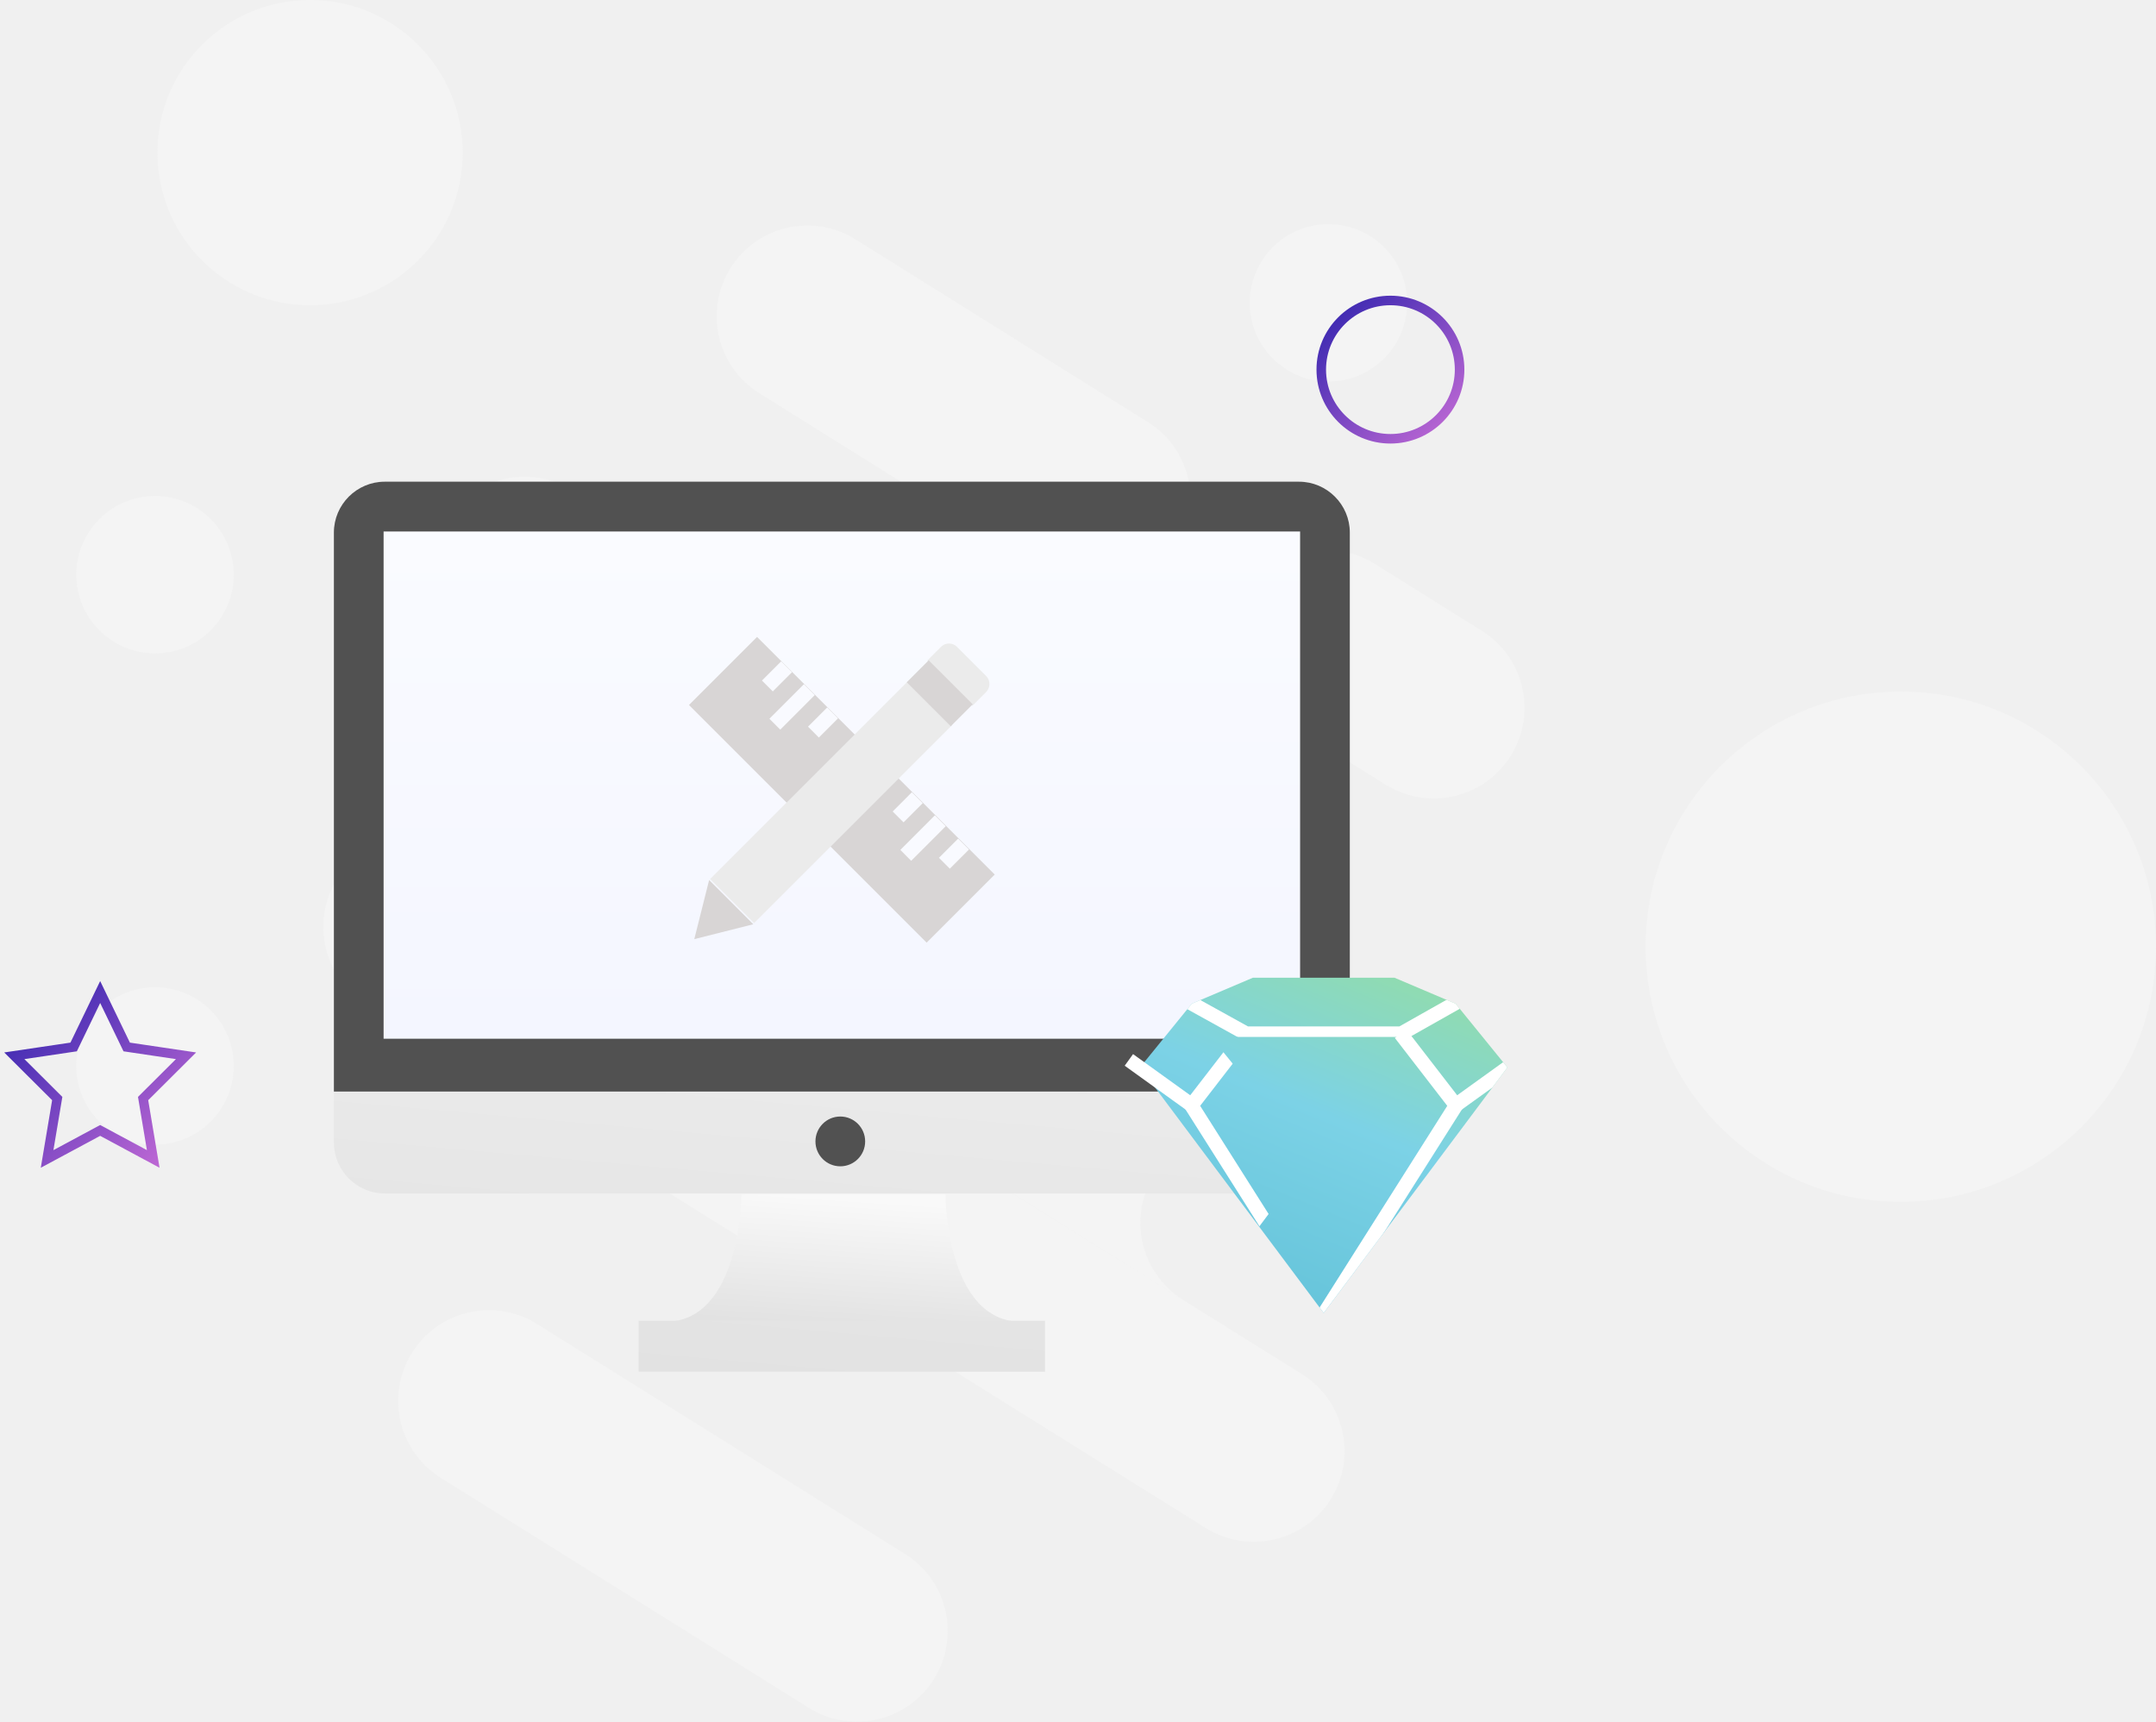
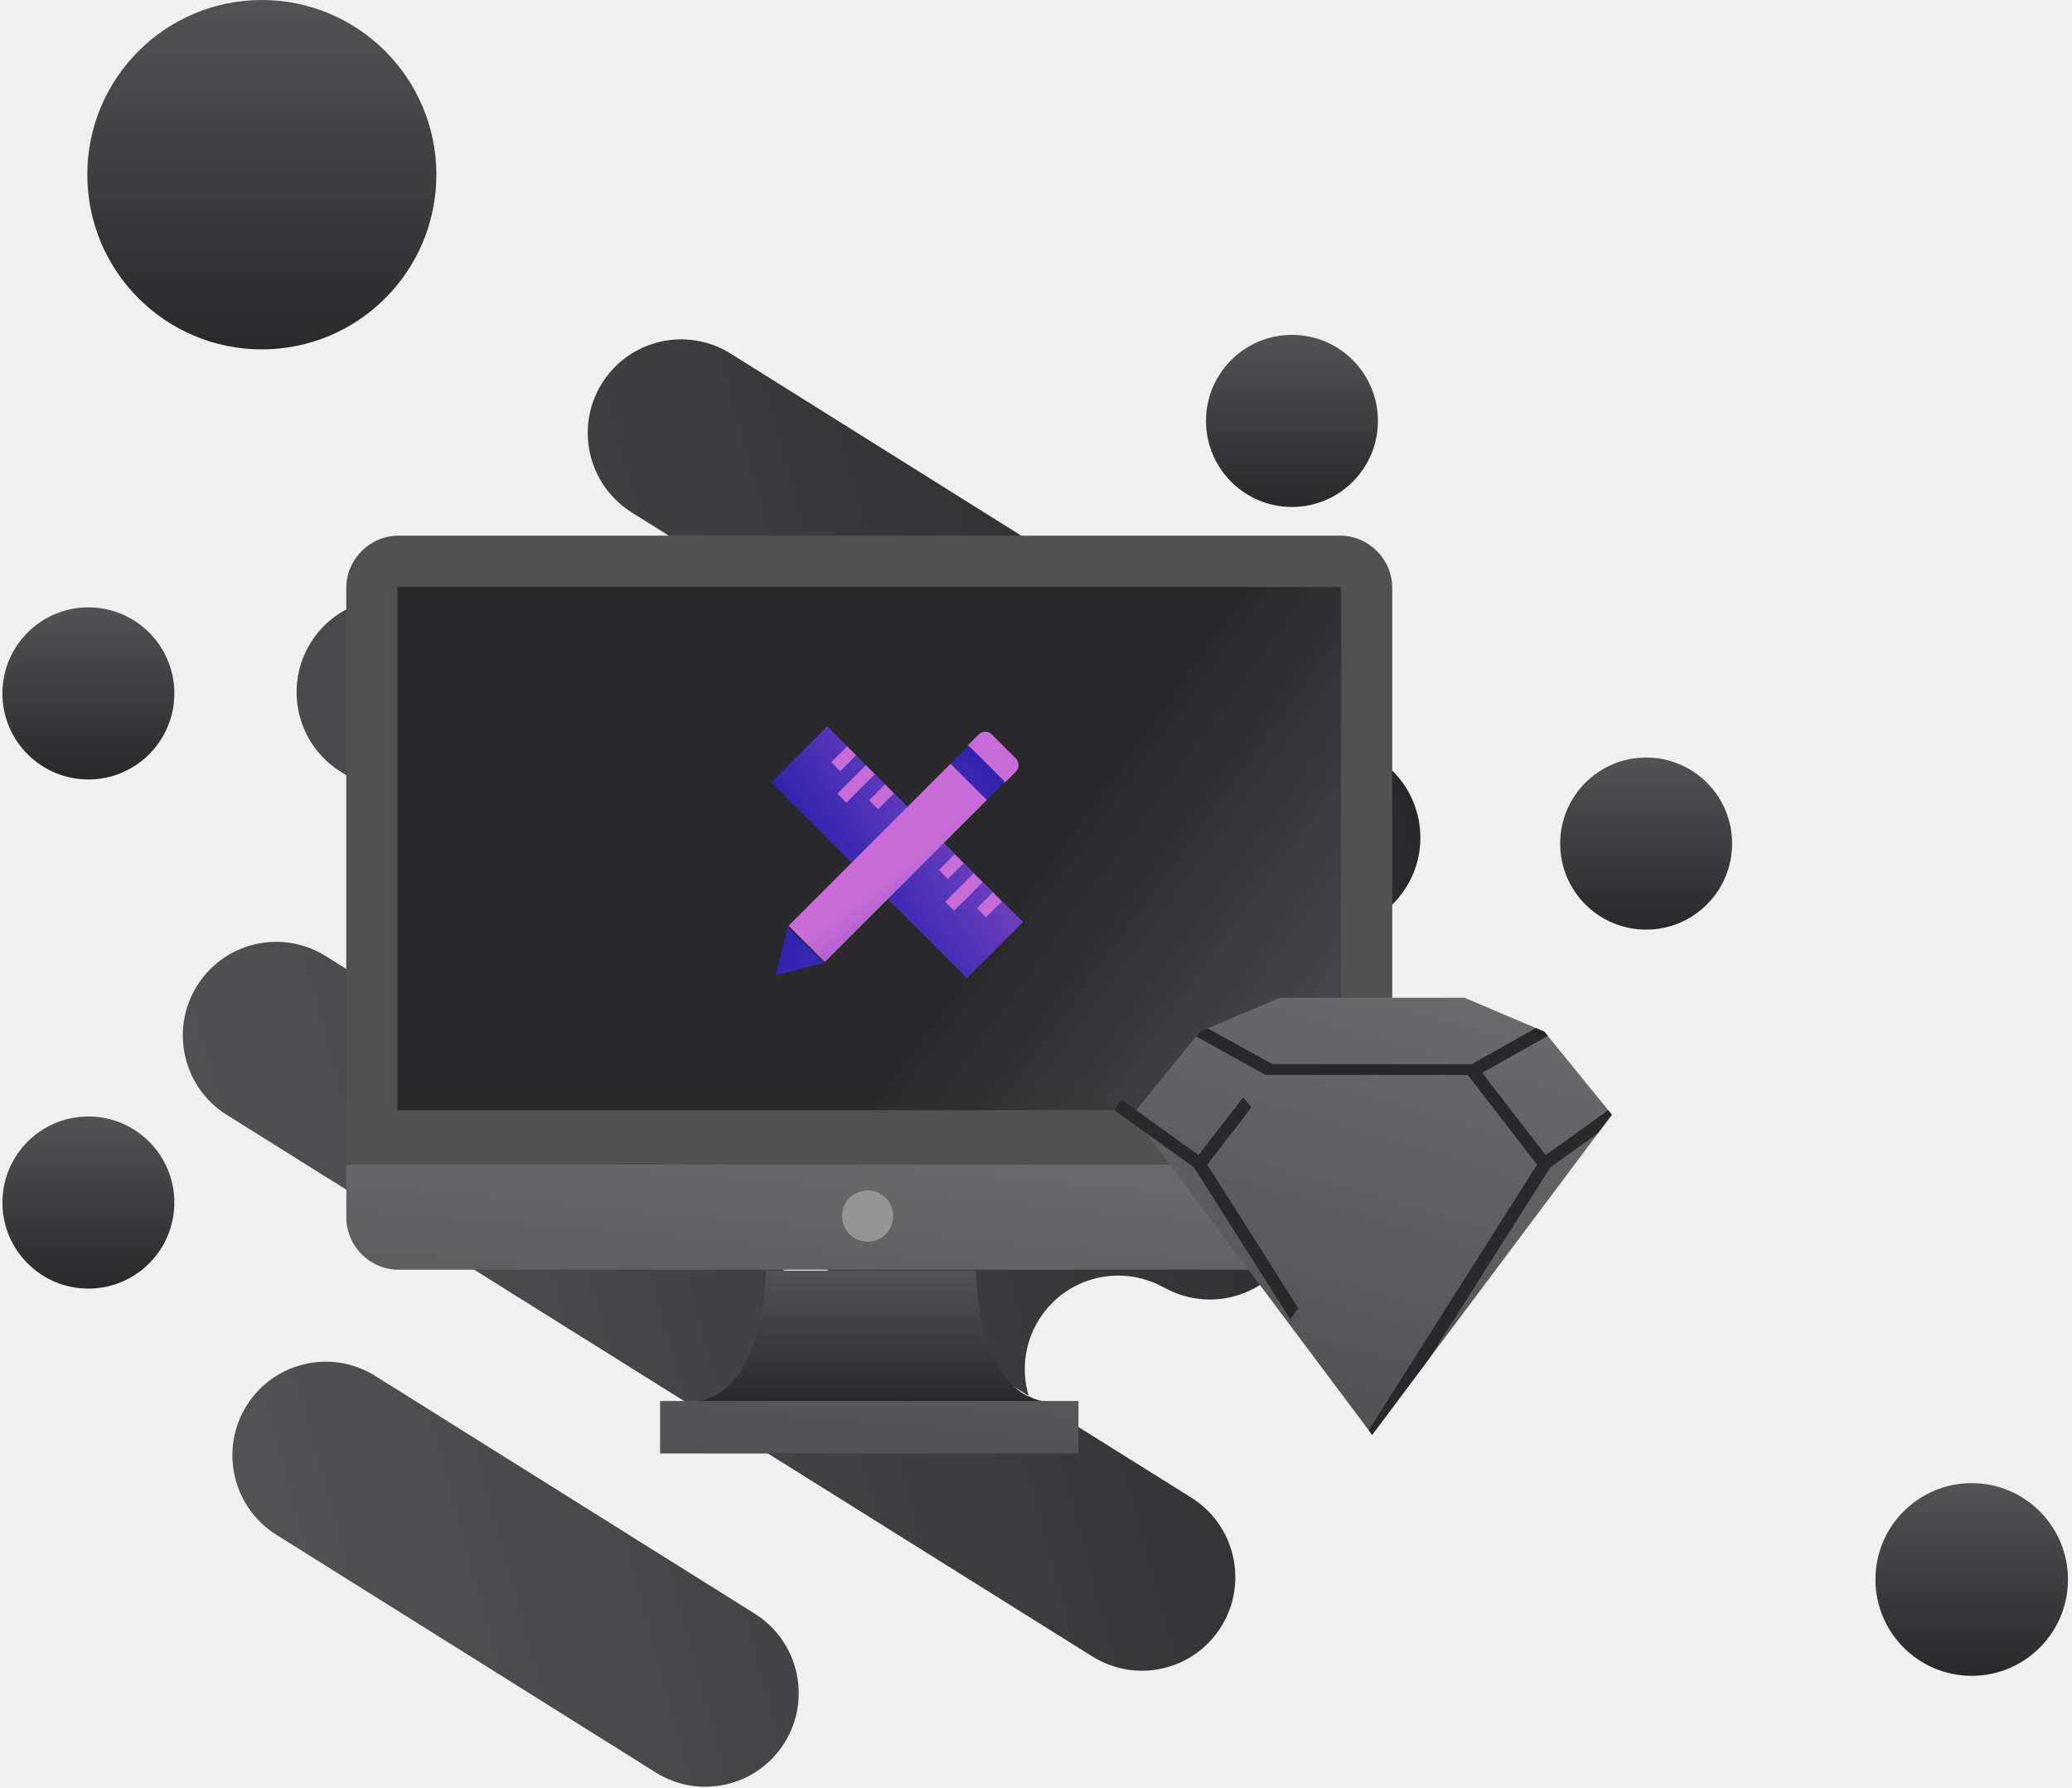
- <svg xmlns="http://www.w3.org/2000/svg" xmlns:xlink="http://www.w3.org/1999/xlink" width="452px" viewBox="0 0 452 361" version="1.1">
+ <svg xmlns="http://www.w3.org/2000/svg" xmlns:xlink="http://www.w3.org/1999/xlink" width="408px" height="352px" viewBox="0 0 408 352" version="1.1">
  <defs>
-     <linearGradient x1="0%" y1="0%" x2="102%" y2="101%" id="linearGradient-1">
+     <linearGradient x1="50%" y1="0%" x2="50%" y2="100%" id="linearGradient-1">
+       <stop stop-color="#535356" offset="0%" />
+       <stop stop-color="#29292B" offset="100%" />
+     </linearGradient>
+     <linearGradient x1="100%" y1="120.316%" x2="50%" y2="100%" id="linearGradient-2">
+       <stop stop-color="#535356" offset="0%" />
+       <stop stop-color="#29292B" offset="100%" />
+     </linearGradient>
+     <linearGradient x1="0%" y1="0%" x2="297.222%" y2="180.492%" id="linearGradient-3">
      <stop stop-color="#3023AE" offset="0%" />
      <stop stop-color="#C86DD7" offset="100%" />
    </linearGradient>
-     <linearGradient x1="49.38%" y1="3.173%" x2="30.448%" y2="100%" id="linearGradient-2">
-       <stop stop-color="#F9F9F9" offset="0%" />
-       <stop stop-color="#E2E2E2" offset="100%" />
+     <linearGradient x1="388.078%" y1="475.956%" x2="102%" y2="101%" id="linearGradient-4">
+       <stop stop-color="#3023AE" offset="0%" />
+       <stop stop-color="#C86DD7" offset="100%" />
    </linearGradient>
-     <linearGradient x1="50%" y1="0%" x2="50%" y2="100%" id="linearGradient-3">
-       <stop stop-color="#FAFBFF" offset="0%" />
-       <stop stop-color="#F4F6FF" offset="100%" />
+     <linearGradient x1="-87.64%" y1="399.597%" x2="102%" y2="101%" id="linearGradient-5">
+       <stop stop-color="#3023AE" offset="0%" />
+       <stop stop-color="#C86DD7" offset="100%" />
    </linearGradient>
-     <linearGradient x1="118.677%" y1="-175.536%" x2="30.448%" y2="100%" id="linearGradient-4">
-       <stop stop-color="#F9F9F9" offset="0%" />
-       <stop stop-color="#EEEEEE" offset="47.193%" />
-       <stop stop-color="#E2E2E2" offset="100%" />
+     <linearGradient x1="0%" y1="50%" x2="1416.011%" y2="630.476%" id="linearGradient-6">
+       <stop stop-color="#3023AE" offset="0%" />
+       <stop stop-color="#C86DD7" offset="100%" />
    </linearGradient>
-     <linearGradient x1="-11.195%" y1="189.912%" x2="108.336%" y2="-73.391%" id="linearGradient-5">
-       <stop stop-color="#3CAAC4" offset="0%" />
-       <stop stop-color="#7CD2E6" offset="55.79%" />
-       <stop stop-color="#B4EC51" offset="100%" />
+     <linearGradient x1="115.775%" y1="-166.475%" x2="30.448%" y2="100%" id="linearGradient-7">
+       <stop stop-color="#505053" offset="0%" />
+       <stop stop-color="#747476" offset="46.339%" />
+       <stop stop-color="#515154" offset="100%" />
    </linearGradient>
-     <path d="M38.511,5.43368545e-07 L53.347,0 L66.169,5.449 L77.022,18.812 L38.511,70.297 L0,18.812 L10.852,5.449 L23.675,0 L38.511,5.43368545e-07 Z" id="path-6" />
+     <path d="M47.205,6.65187063e-07 L65.39,0 L81.108,6.67 L94.41,23.03 L47.205,86.057 L0,23.03 L13.303,6.67 L29.02,0 L47.205,6.65187063e-07 Z" id="path-8" />
  </defs>
-   <g id="bit.Design" stroke="none" stroke-width="1" fill="none" fill-rule="evenodd" transform="translate(-819, -98)">
-     <g id="heroDesign" transform="translate(822, 98)">
-       <path class="fade" d="M96.644,240.087 L234.971,111.121 L217.423,127.482 C209.74,134.645 209.32,146.679 216.484,154.361 C223.649,162.042 235.686,162.463 243.369,155.299 L260.917,138.939 L122.59,267.904 L133.34,257.882 C141.023,250.719 141.443,238.684 134.279,231.003 C127.114,223.321 115.077,222.901 107.394,230.064 L96.644,240.087 Z M45.049,132.167 L111.612,70.109 C119.295,62.946 131.332,63.366 138.497,71.048 C145.661,78.729 145.241,90.764 137.558,97.927 L70.995,159.985 C63.312,167.148 51.275,166.728 44.11,159.046 C36.945,151.364 37.366,139.33 45.049,132.167 Z M200.724,299.073 L220.094,281.014 C227.777,273.851 239.814,274.271 246.978,281.953 C254.143,289.635 253.723,301.669 246.04,308.832 L226.67,326.891 C218.987,334.054 206.95,333.634 199.785,325.952 C192.62,318.271 193.041,306.236 200.724,299.073 Z M261.114,242.771 L314.005,193.459 C321.688,186.296 333.725,186.716 340.89,194.398 C348.055,202.079 347.634,214.113 339.951,221.277 L287.06,270.588 C279.376,277.752 267.34,277.331 260.175,269.65 C253.01,261.968 253.43,249.934 261.114,242.771 Z M59.948,222.291 L211.664,80.671 C219.347,73.508 231.384,73.928 238.549,81.61 C245.714,89.291 245.293,101.326 237.61,108.489 L85.894,250.109 C78.211,257.272 66.174,256.852 59.009,249.17 C51.845,241.489 52.265,229.455 59.948,222.291 Z M134.638,256.671 L278.465,122.579 C286.148,115.416 298.185,115.836 305.349,123.518 C312.514,131.199 312.094,143.233 304.41,150.397 L160.584,284.488 C152.901,291.651 140.864,291.231 133.7,283.55 C126.535,275.868 126.955,263.834 134.638,256.671 Z" id="Combined-Shape" fill="#F4F4F4" transform="translate(192.5, 198.5) rotate(-105) translate(-192.5, -198.5) " />
-       <circle class="move-1" id="Oval-2" fill="#F4F4F4" cx="395.5" cy="198.5" r="53.5" />
-       <circle class="move-1" id="Oval-2-Copy-6" fill="#F4F4F4" cx="62" cy="32" r="32" />
-       <circle class="move-1" id="Oval-2-Copy-3" fill="#F4F4F4" cx="275.5" cy="63.5" r="16.5" />
-       <circle class="move-1" id="Oval-2-Copy" fill="#F4F4F4" cx="29.5" cy="120.5" r="16.5" />
-       <circle class="move-1" id="Oval-2-Copy-2" fill="#F4F4F4" cx="29.5" cy="223.5" r="16.5" />
-       <circle class="move-1" id="Oval" stroke="url(#linearGradient-1)" stroke-width="2" cx="288.5" cy="77.5" r="14.5" />
-       <polygon class="move-1" id="Star" stroke="url(#linearGradient-1)" stroke-width="2" points="18 237.021 6.875 243 9 230.337 -2.44249065e-15 221.369 12.438 219.521 18 208 23.562 219.521 36 221.369 27 230.337 29.125 243" />
-       <g id="icons8-imac" class="anim-base" transform="translate(67, 101)" fill-rule="nonzero">
-         <path d="M144.253,176.167 C160.296,176.167 53.34,176.167 69.384,176.167 C85.427,176.167 85.427,149.416 85.427,149.416 L128.209,149.416 C128.209,149.416 128.209,176.167 144.253,176.167 Z" id="Shape" fill="url(#linearGradient-2)" />
-         <path d="M202.336,0 L10.649,0 C4.792,0 0,4.796 0,10.657 L0,127.884 L212.985,127.884 L212.985,10.657 C212.985,4.796 208.193,0 202.336,0 Z" id="Shape" fill="#515151" />
-         <rect id="Rectangle-path" fill="url(#linearGradient-3)" x="10.421" y="10.44" width="192.142" height="106.353" />
-         <g id="icons8-design" transform="translate(74.25163, 31.97107)">
-           <rect id="Rectangle-path" fill="#D8D5D5" transform="translate(32.24084, 32.62354) rotate(-45) translate(-32.24084, -32.62354) " x="22.145" y="-2.61" width="20.191" height="70.467" />
-           <g id="Group" transform="translate(14.98059, 5.219766)" fill="#F9FAFF">
-             <polygon id="Rectangle-path" points="4.348 14.795 2.073 12.515 9.315 5.261 11.59 7.54" />
-             <polygon id="Rectangle-path" points="31.938 27.923 34.215 30.203 30.192 34.234 27.915 31.953" />
-             <rect id="Rectangle-path" transform="translate(3.661084, 3.627079) rotate(45) translate(-3.661084, -3.627079) " x="2.052" y="0.777" width="3.218" height="5.7" />
-             <polygon id="Rectangle-path" points="41.641 37.642 43.916 39.921 39.893 43.951 37.618 41.672" />
-             <polygon id="Rectangle-path" points="14.189 10.143 16.465 12.423 12.442 16.453 10.166 14.174" />
-             <polygon id="Rectangle-path" points="29.523 40.016 36.766 32.763 39.041 35.043 31.798 42.296" />
+   <g id="Page-1" stroke="none" stroke-width="1" fill="none" fill-rule="evenodd">
+     <g id="bit.Design" transform="translate(-851, -174)">
+       <g id="Group-7" transform="translate(846, 174)">
+         <path class="fade" d="M59.081,244.337 L193.199,119.544 L176.185,135.375 C168.735,142.306 168.328,153.951 175.274,161.384 C182.221,168.817 193.892,169.224 201.341,162.293 L218.355,146.462 L84.237,271.255 L94.66,261.557 C102.11,254.625 102.517,242.98 95.57,235.547 C88.624,228.114 76.953,227.707 69.504,234.639 L59.081,244.337 Z M28.98,139.58 L93.517,79.53 C100.967,72.598 112.637,73.005 119.584,80.438 C126.531,87.871 126.123,99.516 118.674,106.447 L54.137,166.498 C46.687,173.429 35.017,173.023 28.07,165.589 C21.123,158.156 21.531,146.511 28.98,139.58 Z M159.994,301.415 L178.774,283.941 C186.223,277.009 197.894,277.416 204.84,284.849 C211.787,292.282 211.38,303.927 203.93,310.859 L185.15,328.333 C177.701,335.265 166.03,334.858 159.084,327.425 C152.137,319.992 152.544,308.347 159.994,301.415 Z M218.546,246.934 L269.827,199.218 C277.277,192.286 288.947,192.693 295.894,200.126 C302.841,207.559 302.433,219.204 294.984,226.136 L243.702,273.852 C236.252,280.783 224.582,280.377 217.635,272.944 C210.689,265.511 211.096,253.866 218.546,246.934 Z M28.79,228.534 L175.889,91.496 C183.338,84.564 195.009,84.971 201.955,92.404 C208.902,99.837 208.494,111.482 201.045,118.413 L53.946,255.452 C46.496,262.384 34.826,261.977 27.879,254.544 C20.933,247.111 21.34,235.466 28.79,228.534 Z M95.919,260.384 L235.369,130.631 C242.818,123.699 254.488,124.106 261.435,131.539 C268.382,138.972 267.974,150.617 260.525,157.549 L121.076,287.302 C113.626,294.234 101.956,293.827 95.009,286.394 C88.062,278.961 88.47,267.316 95.919,260.384 Z" id="Combined-Shape" fill="url(#linearGradient-1)" transform="translate(161.8867, 203.9313) rotate(-105) translate(-161.8867, -203.9313) " />
+         <ellipse class="move-1" id="Oval-2" fill="url(#linearGradient-1)" cx="329.143" cy="166.084" rx="16.928" ry="16.942" />
+         <ellipse class="move-1" id="Oval-2-Copy-3" fill="url(#linearGradient-1)" cx="259.4" cy="82.87" rx="16.928" ry="16.942" />
+         <ellipse class="move-1" id="Oval-2-Copy" fill="url(#linearGradient-1)" cx="22.403" cy="136.519" rx="16.928" ry="16.942" />
+         <ellipse class="move-1" id="Oval-2-Copy-6" fill="url(#linearGradient-1)" cx="56.559" cy="34.393" rx="34.366" ry="34.393" />
+         <ellipse class="move-1" id="Oval-2-Copy-7" fill="url(#linearGradient-1)" cx="393.251" cy="310.97" rx="18.955" ry="18.97" />
+         <ellipse class="move-1" id="Oval-2-Copy-2" fill="url(#linearGradient-1)" cx="22.403" cy="236.758" rx="16.928" ry="16.942" />
+         <g id="icons8-imac" class="fade" transform="translate(73.18788, 105.4586)" fill-rule="nonzero">
+           <path d="M139.496,170.603 C155.01,170.603 51.582,170.603 67.096,170.603 C82.61,170.603 82.61,144.696 82.61,144.696 L123.982,144.696 C123.982,144.696 123.982,170.603 139.496,170.603 Z" id="Shape" fill="url(#linearGradient-1)" />
+           <path d="M195.664,0 L10.298,0 C4.634,0 0,4.644 0,10.32 L0,123.845 L205.962,123.845 L205.962,10.32 C205.962,4.644 201.328,0 195.664,0 Z" id="Shape" fill="#515151" />
+           <rect id="Rectangle-path" fill="url(#linearGradient-2)" x="10.078" y="10.11" width="185.807" height="102.993" />
+           <g id="icons8-design" transform="translate(83.52304, 37.08621)">
+             <rect id="Rectangle-path" fill="url(#linearGradient-3)" transform="translate(24.93144, 25.2372) rotate(-45) translate(-24.93144, -25.2372) " x="17.125" y="-2.019" width="15.614" height="54.512" />
+             <g id="Group" transform="translate(11.5843, 4.037952)" fill="url(#linearGradient-4)">
+               <polygon id="Rectangle-path" points="3.363 11.445 1.603 9.682 7.203 4.07 8.963 5.833" />
+               <polygon id="Rectangle-path" points="24.697 21.601 26.458 23.365 23.347 26.483 21.586 24.718" />
+               <rect id="Rectangle-path" transform="translate(2.83107, 2.805868) rotate(45) translate(-2.83107, -2.805868) " x="1.587" y="0.601" width="2.489" height="4.409" />
+               <polygon id="Rectangle-path" points="32.2 29.119 33.96 30.883 30.849 34 29.089 32.237" />
+               <polygon id="Rectangle-path" points="10.972 7.847 12.732 9.61 9.621 12.728 7.861 10.965" />
+               <polygon id="Rectangle-path" points="22.83 30.956 28.431 25.345 30.19 27.108 24.589 32.72" />
+             </g>
+             <path d="M48.317,6.777 L43.603,2.054 C42.886,1.334 41.719,1.334 41.001,2.054 L38.782,4.28 L46.097,11.609 L48.317,9.386 C49.035,8.665 49.035,7.499 48.317,6.777" id="Shape" fill="url(#linearGradient-5)" />
+             <rect id="Rectangle-path" fill="url(#linearGradient-5)" transform="translate(23.16861, 27.25618) rotate(-45) translate(-23.16861, -27.25618) " x="0.504" y="22.209" width="45.33" height="10.095" />
+             <rect id="Rectangle-path" fill="url(#linearGradient-6)" transform="translate(40.7969, 9.590137) rotate(134.9797) translate(-40.7969, -9.590137) " x="38.279" y="4.543" width="5.037" height="10.095" />
+             <polygon id="Shape" fill="url(#linearGradient-6)" points="3.415 39.875 1.007 49.465 10.577 47.051" />
          </g>
-           <path d="M62.483,8.761 L56.386,2.655 C55.459,1.725 53.95,1.725 53.021,2.655 L50.152,5.532 L59.612,15.007 L62.483,12.133 C63.411,11.201 63.411,9.694 62.483,8.761" id="Shape" fill="#EBEBEB" />
-           <rect id="Rectangle-path" fill="#EBEBEB" transform="translate(29.96118, 35.23342) rotate(-45) translate(-29.96118, -35.23342) " x="0.651" y="28.709" width="58.62" height="13.049" />
-           <rect id="Rectangle-path" fill="#D8D5D5" transform="translate(52.75773, 12.39694) rotate(134.9797) translate(-52.75773, -12.39694) " x="49.501" y="5.872" width="6.513" height="13.049" />
-           <polygon id="Shape" fill="#D8D5D5" points="4.417 51.545 1.303 63.942 13.678 60.821" />
+           <path d="M0,123.845 L205.962,123.845 L205.962,134.184 C205.962,139.871 201.328,144.524 195.664,144.524 L10.298,144.524 C4.634,144.524 0,139.871 0,134.184 L0,123.845 Z M144.173,170.373 L61.789,170.373 L61.789,180.712 L144.173,180.712 L144.173,170.373 Z" id="Shape" fill="url(#linearGradient-7)" />
+           <ellipse id="Oval" fill="#959595" cx="102.666" cy="133.955" rx="5.039" ry="5.055" />
        </g>
-         <path d="M0,127.884 L212.985,127.884 L212.985,138.561 C212.985,144.433 208.193,149.238 202.336,149.238 L10.649,149.238 C4.792,149.238 0,144.433 0,138.561 L0,127.884 Z M149.089,175.93 L63.895,175.93 L63.895,186.607 L149.089,186.607 L149.089,175.93 Z" id="Shape" fill="url(#linearGradient-4)" />
-         <ellipse id="Oval" fill="#515151" cx="106.167" cy="138.324" rx="5.211" ry="5.22" />
-       </g>
-       <g id="4" class="anim-base" transform="translate(236, 205)">
-         <mask id="mask-7" fill="white">
-           <use xlink:href="#path-6" />
-         </mask>
-         <use id="Mask" fill="url(#linearGradient-5)" xlink:href="#path-6" />
-         <polyline id="Path-230" stroke="#FFFFFF" stroke-width="3" mask="url(#mask-7)" points="10.27 5.081 22.256 11.716 54.765 11.716 67.219 4.686" />
-         <polyline id="Path-230" stroke="#FFFFFF" stroke-width="3" mask="url(#mask-7)" points="54.616 11.716 66.193 26.713 79.356 17.235" />
-         <polyline id="Path-230-Copy" stroke="#FFFFFF" stroke-width="3" mask="url(#mask-7)" transform="translate(10.03618, 19.21441) scale(-1, 1) translate(-10.03618, -19.21441) " points="-2.334 11.716 9.243 26.713 22.406 17.235" />
-         <path d="M66.285,26.713 L37.811,71.703" id="Path-230" stroke="#FFFFFF" stroke-width="3" mask="url(#mask-7)" />
-         <path d="M39.211,26.713 L10.736,71.703" id="Path-230-Copy-2" stroke="#FFFFFF" stroke-width="3" mask="url(#mask-7)" transform="translate(24.97376, 49.20763) scale(-1, 1) translate(-24.97376, -49.20763) " />
-         <path d="M11.203,26.713 L65.819,26.713" id="Path-229" stroke="#FFFFFF" stroke-width="3" mask="url(#mask-7)" />
+         <g id="4" class="fade" transform="translate(227.9833, 196.4337)">
+           <mask id="mask-9" fill="white">
+             <use xlink:href="#path-8" />
+           </mask>
+           <use id="Mask" fill="url(#linearGradient-7)" xlink:href="#path-8" />
+           <polyline id="Path-230" stroke="#29292B" stroke-width="2.5" mask="url(#mask-9)" points="12.588 6.22 27.28 14.343 67.128 14.343 82.395 5.737" />
+           <polyline id="Path-230" stroke="#29292B" stroke-width="2.5" mask="url(#mask-9)" points="66.946 14.343 81.137 32.701 97.271 21.099" />
+           <polyline id="Path-230-Copy" stroke="#29292B" stroke-width="2.5" mask="url(#mask-9)" transform="translate(12.30196, 23.52211) scale(-1, 1) translate(-12.30196, -23.52211) " points="-2.861 14.343 11.33 32.701 27.465 21.099" />
+           <path d="M81.25,32.701 L46.347,87.778" id="Path-230" stroke="#29292B" stroke-width="2.5" mask="url(#mask-9)" />
+           <path d="M48.063,32.701 L13.16,87.778" id="Path-230-Copy-2" stroke="#29292B" stroke-width="2.5" mask="url(#mask-9)" transform="translate(30.61185, 60.23955) scale(-1, 1) translate(-30.61185, -60.23955) " />
+           <path d="M13.732,32.701 L80.678,32.701" id="Path-229" stroke="#29292B" stroke-width="2.5" mask="url(#mask-9)" />
+         </g>
      </g>
    </g>
  </g>
</svg>
